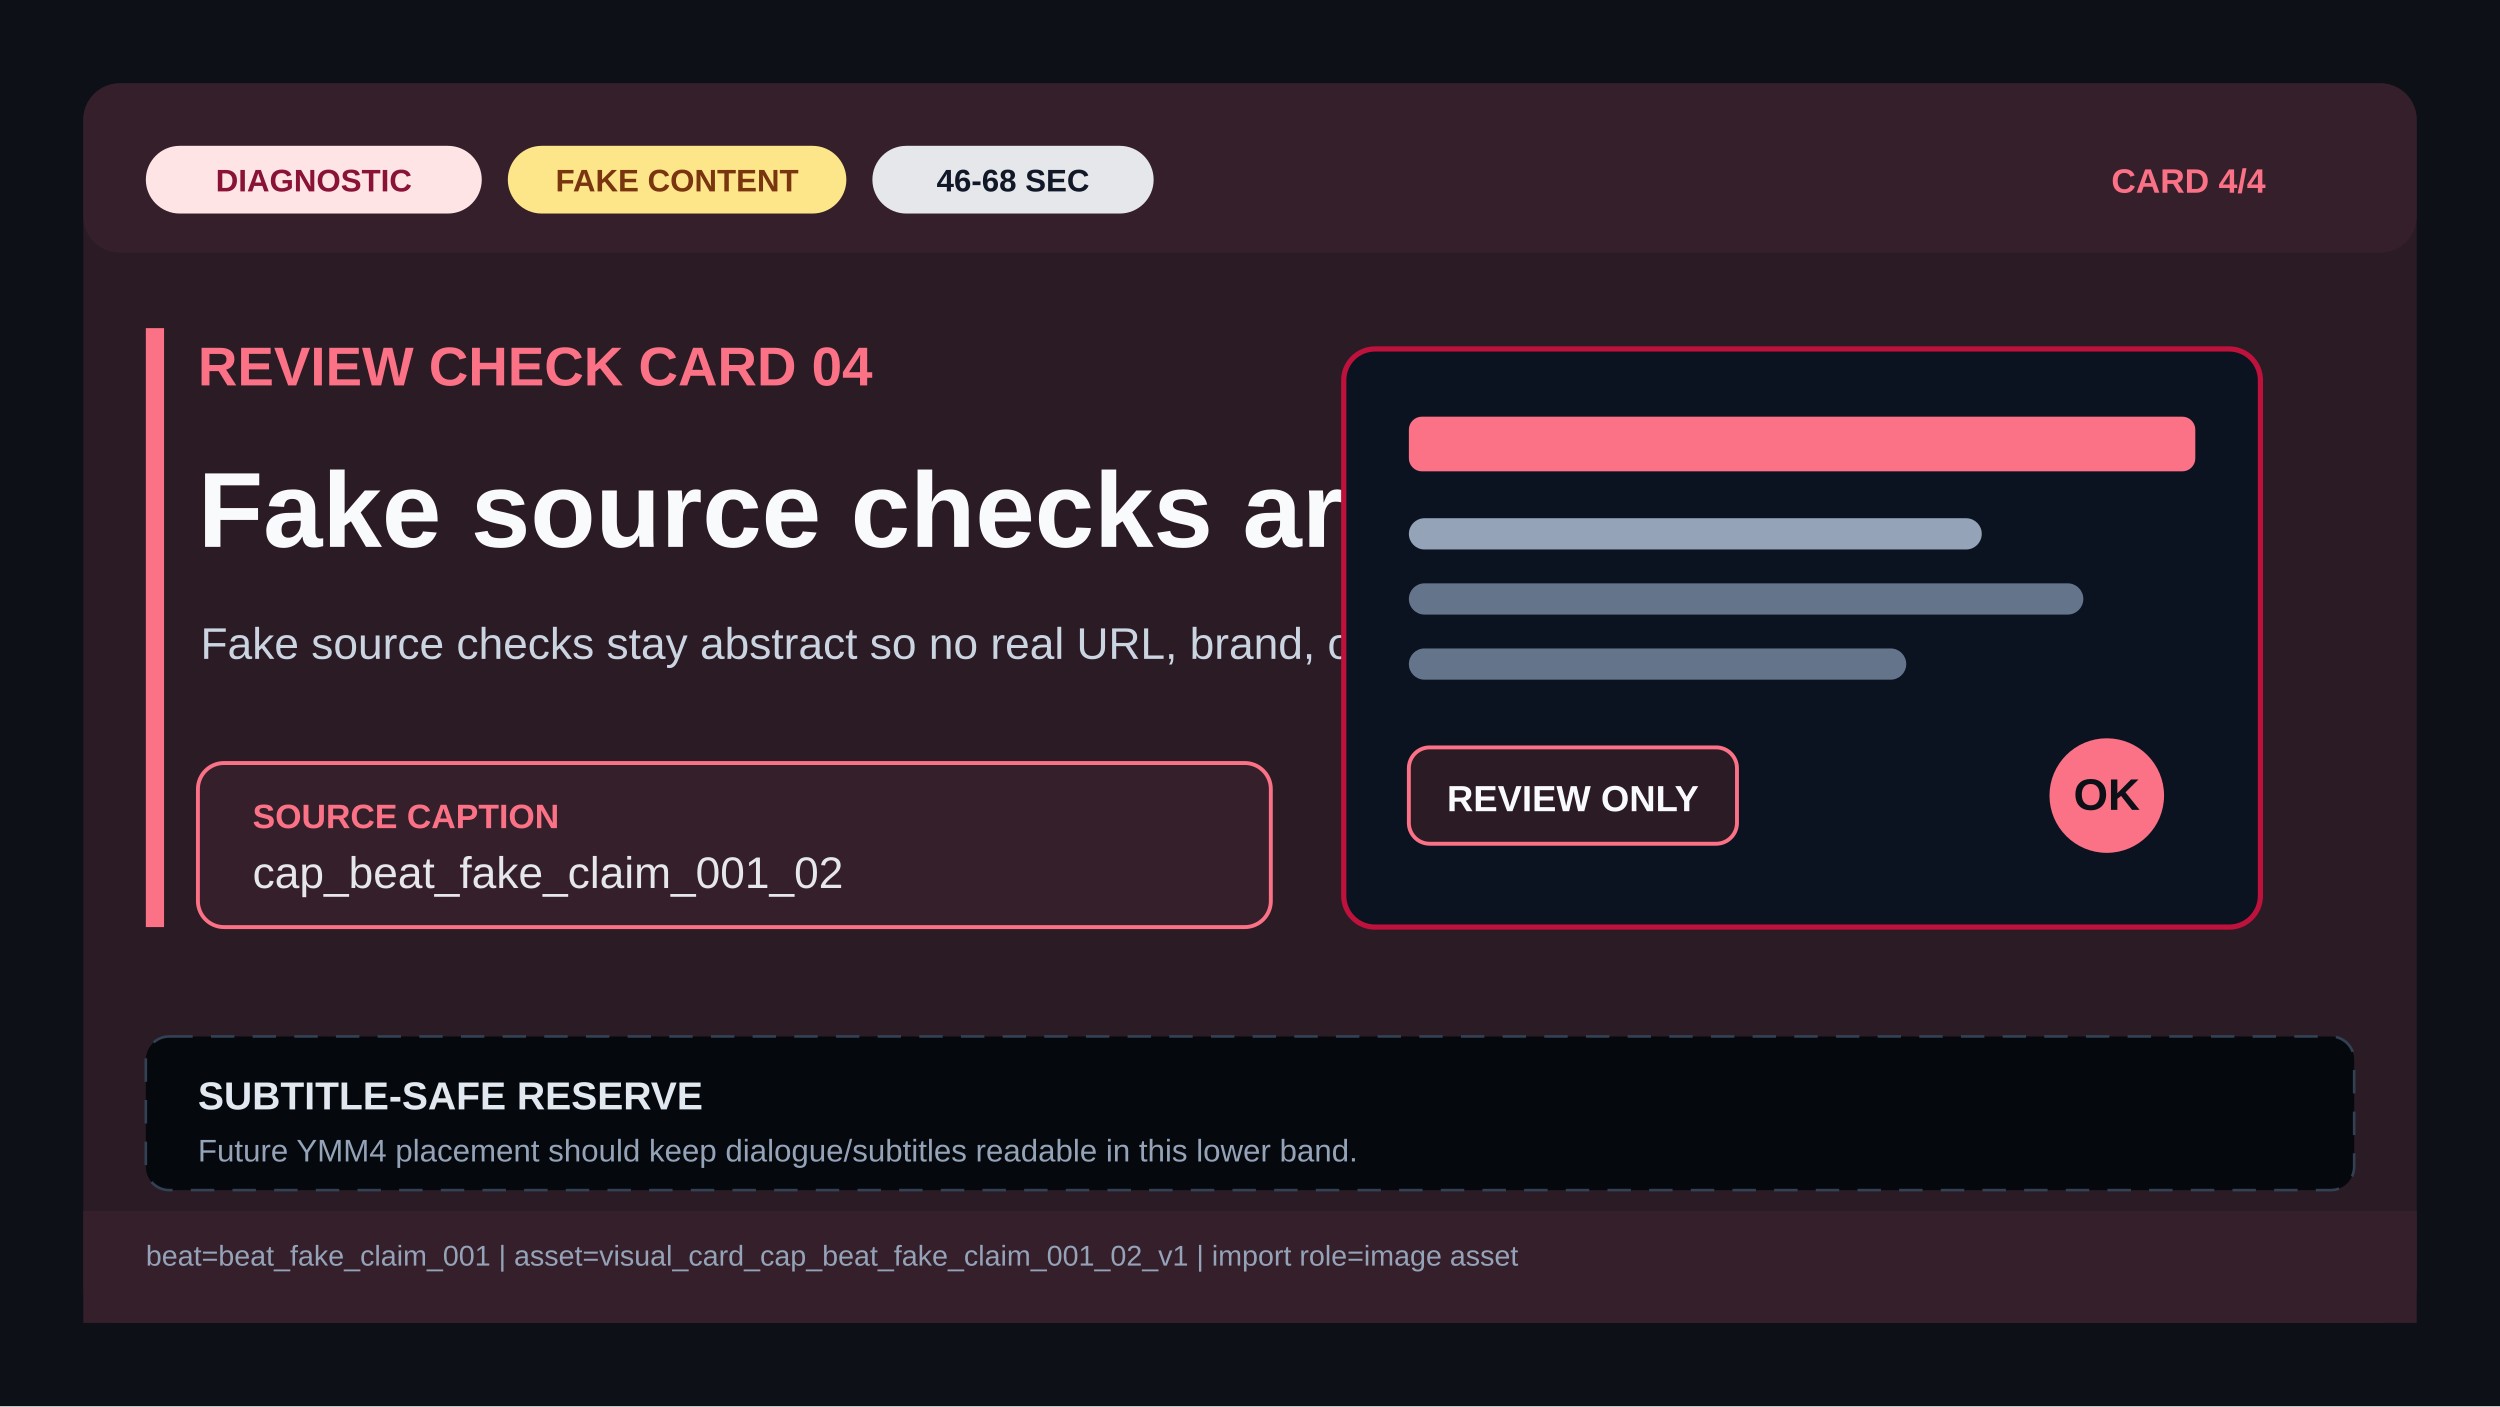
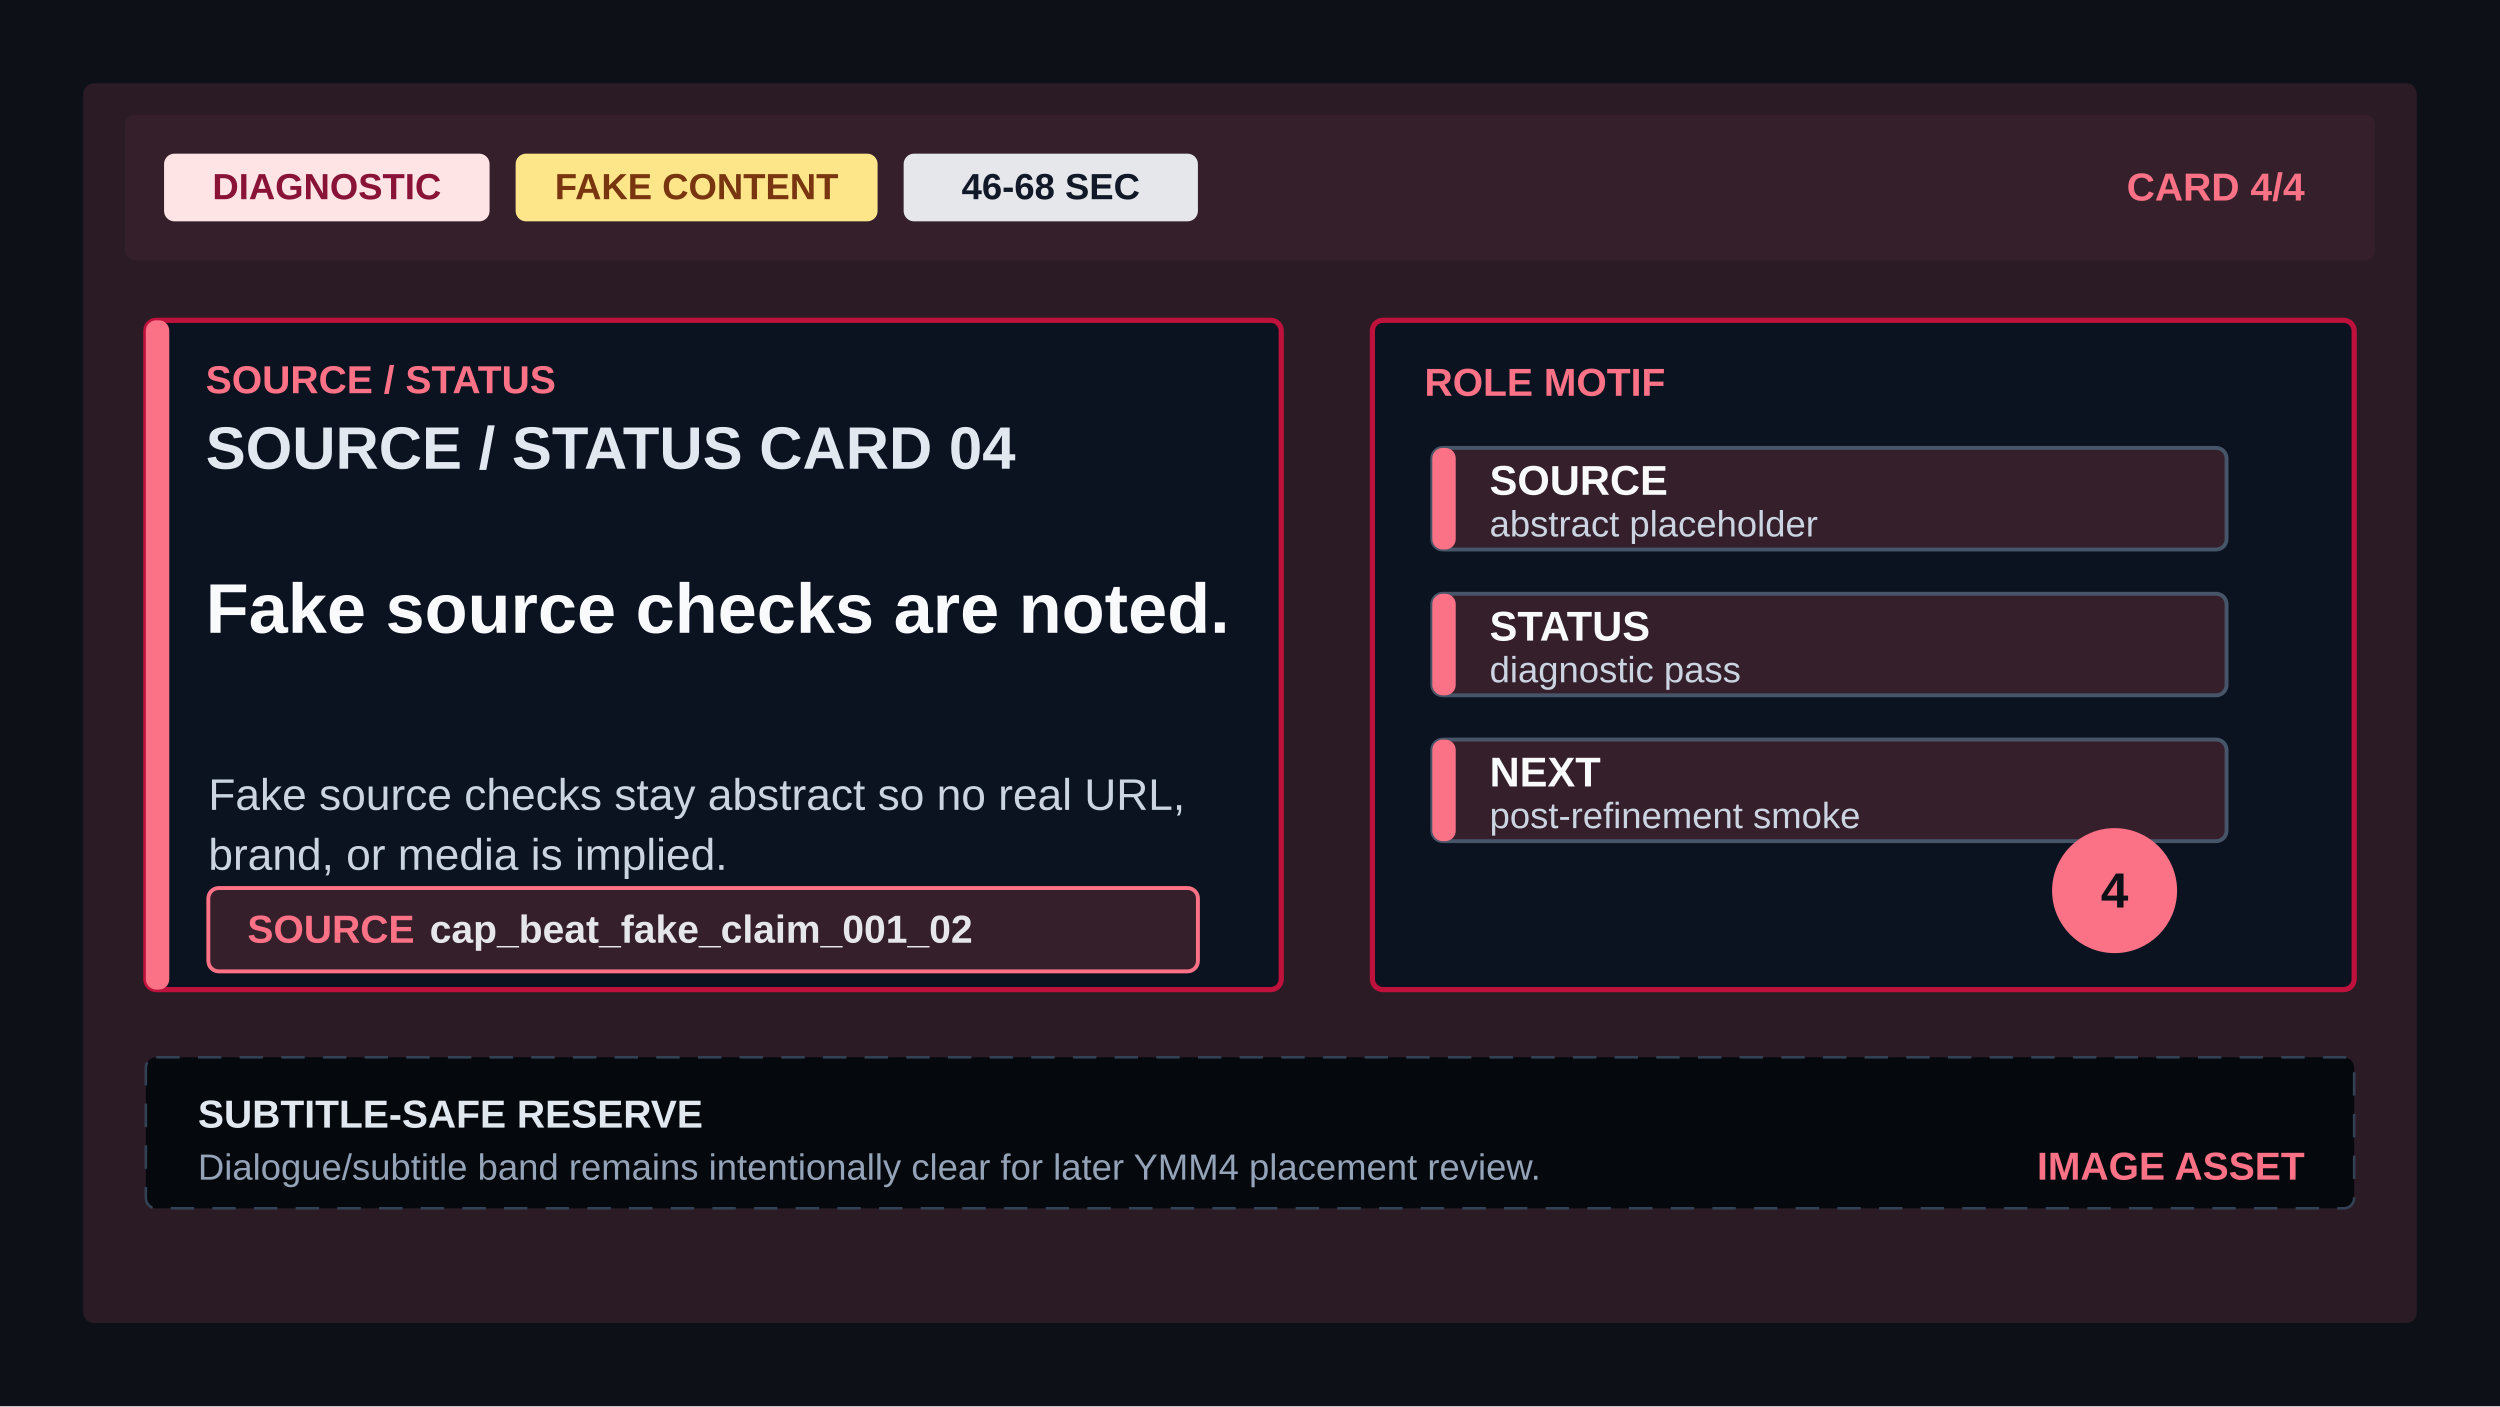
- <svg xmlns="http://www.w3.org/2000/svg" width="1920" height="1080" viewBox="0 0 1920 1080" role="img" aria-label="REVIEW CHECK CARD 04">
+ <svg xmlns="http://www.w3.org/2000/svg" width="1920" height="1080" viewBox="0 0 1920 1080" role="img" aria-label="SOURCE / STATUS CARD 04" data-refinement="v1" data-role="source_status_next_action" data-motif="status_panel">
  <rect x="0" y="0" width="1920" height="1080" fill="#0D1117" />
-   <rect x="64" y="64" width="1792" height="952" rx="28" fill="#2B1B25" />
-   <rect x="64" y="64" width="1792" height="130" rx="28" fill="#351F2B" />
-   <rect x="64" y="930" width="1792" height="86" rx="0" fill="#351F2B" />
-   <rect x="112" y="112" width="258" height="52" rx="26" fill="#FFE4E6" />
-   <text x="241" y="147" text-anchor="middle" font-family="Arial, Helvetica, sans-serif" font-size="24" font-weight="700" fill="#881337">DIAGNOSTIC</text>
-   <rect x="390" y="112" width="260" height="52" rx="26" fill="#FDE68A" />
-   <text x="520" y="147" text-anchor="middle" font-family="Arial, Helvetica, sans-serif" font-size="24" font-weight="700" fill="#78350F">FAKE CONTENT</text>
-   <rect x="670" y="112" width="216" height="52" rx="26" fill="#E5E7EB" />
-   <text x="778" y="147" text-anchor="middle" font-family="Arial, Helvetica, sans-serif" font-size="24" font-weight="700" fill="#111827">46-68 SEC</text>
-   <text x="1740" y="148" text-anchor="end" font-family="Arial, Helvetica, sans-serif" font-size="26" font-weight="700" fill="#FB7185">CARD 4/4</text>
-   <rect x="112" y="252" width="14" height="460" fill="#FB7185" />
-   <text x="152" y="296" font-family="Arial, Helvetica, sans-serif" font-size="42" font-weight="700" fill="#FB7185">REVIEW CHECK CARD 04</text>
-   <text x="152" y="420" font-family="Arial, Helvetica, sans-serif" font-size="82" font-weight="800" fill="#F8FAFC">Fake source checks are noted.</text>
-   <text x="154" y="506" font-family="Arial, Helvetica, sans-serif" font-size="34" fill="#CBD5E1">Fake source checks stay abstract so no real URL, brand, or media is implied.</text>
-   <rect x="152" y="586" width="824" height="126" rx="20" fill="#351F2B" stroke="#FB7185" stroke-width="3" />
-   <text x="194" y="636" font-family="Arial, Helvetica, sans-serif" font-size="26" font-weight="700" fill="#FB7185">SOURCE CAPTION</text>
-   <text x="194" y="682" font-family="Arial, Helvetica, sans-serif" font-size="34" fill="#E5E7EB">cap_beat_fake_claim_001_02</text>
-   <rect x="1032" y="268" width="704" height="444" rx="24" fill="#0B1220" stroke="#BE123C" stroke-width="4" />
-   <rect x="1082" y="320" width="604" height="42" rx="10" fill="#FB7185" />
-   <rect x="1082" y="398" width="440" height="24" rx="12" fill="#94A3B8" />
-   <rect x="1082" y="448" width="518" height="24" rx="12" fill="#64748B" />
-   <rect x="1082" y="498" width="382" height="24" rx="12" fill="#64748B" />
-   <rect x="1082" y="574" width="252" height="74" rx="16" fill="#2B1B25" stroke="#FB7185" stroke-width="3" />
-   <text x="1208" y="623" text-anchor="middle" font-family="Arial, Helvetica, sans-serif" font-size="28" font-weight="700" fill="#F8FAFC">REVIEW ONLY</text>
-   <circle cx="1618" cy="611" r="44" fill="#FB7185" />
-   <text x="1618" y="622" text-anchor="middle" font-family="Arial, Helvetica, sans-serif" font-size="34" font-weight="800" fill="#0D1117">OK</text>
-   <rect x="112" y="796" width="1696" height="118" rx="18" fill="#05080D" stroke="#334155" stroke-width="2" stroke-dasharray="18 14" />
-   <text x="152" y="852" font-family="Arial, Helvetica, sans-serif" font-size="30" font-weight="700" fill="#E2E8F0">SUBTITLE-SAFE RESERVE</text>
-   <text x="152" y="892" font-family="Arial, Helvetica, sans-serif" font-size="24" fill="#94A3B8">Future YMM4 placement should keep dialogue/subtitles readable in this lower band.</text>
-   <text x="112" y="972" font-family="Arial, Helvetica, sans-serif" font-size="22" fill="#94A3B8">beat=beat_fake_claim_001 | asset=visual_card_cap_beat_fake_claim_001_02_v1 | import role=image asset</text>
+   <rect x="64" y="64" width="1792" height="952" rx="8" fill="#2B1B25" />
+   <rect x="96" y="88" width="1728" height="112" rx="8" fill="#351F2B" />
+   <rect x="126" y="118" width="250" height="52" rx="8" fill="#FFE4E6" />
+   <text x="251" y="153" text-anchor="middle" font-family="Arial, Helvetica, sans-serif" font-size="28" font-weight="700" fill="#881337">DIAGNOSTIC</text>
+   <rect x="396" y="118" width="278" height="52" rx="8" fill="#FDE68A" />
+   <text x="535" y="153" text-anchor="middle" font-family="Arial, Helvetica, sans-serif" font-size="28" font-weight="700" fill="#78350F">FAKE CONTENT</text>
+   <rect x="694" y="118" width="226" height="52" rx="8" fill="#E5E7EB" />
+   <text x="807" y="153" text-anchor="middle" font-family="Arial, Helvetica, sans-serif" font-size="28" font-weight="700" fill="#111827">46-68 SEC</text>
+   <text x="1770" y="154" text-anchor="end" font-family="Arial, Helvetica, sans-serif" font-size="30" font-weight="700" fill="#FB7185">CARD 4/4</text>
+   <rect x="112" y="246" width="872" height="514" rx="8" fill="#0B1220" stroke="#BE123C" stroke-width="4" />
+   <rect x="112" y="246" width="18" height="514" rx="8" fill="#FB7185" />
+   <text x="158" y="302" font-family="Arial, Helvetica, sans-serif" font-size="30" font-weight="700" fill="#FB7185">SOURCE / STATUS</text>
+   <text x="158" y="360" font-family="Arial, Helvetica, sans-serif" font-size="46" font-weight="700" fill="#E2E8F0">SOURCE / STATUS CARD 04</text>
+   <text x="158" y="486" font-family="Arial, Helvetica, sans-serif" font-size="54" font-weight="800" fill="#F8FAFC">Fake source checks are noted.</text>
+   <text x="160" y="622" font-family="Arial, Helvetica, sans-serif" font-size="34" font-weight="400" fill="#CBD5E1">Fake source checks stay abstract so no real URL,</text>
+   <text x="160" y="668" font-family="Arial, Helvetica, sans-serif" font-size="34" font-weight="400" fill="#CBD5E1">brand, or media is implied.</text>
+   <rect x="160" y="682" width="760" height="64" rx="8" fill="#351F2B" stroke="#FB7185" stroke-width="3" />
+   <text x="190" y="724" font-family="Arial, Helvetica, sans-serif" font-size="30" font-weight="700" fill="#FB7185">SOURCE</text>
+   <text x="330" y="724" font-family="Arial, Helvetica, sans-serif" font-size="30" font-weight="700" fill="#E5E7EB">cap_beat_fake_claim_001_02</text>
+   <rect x="1054" y="246" width="754" height="514" rx="8" fill="#0B1220" stroke="#BE123C" stroke-width="4" />
+   <text x="1094" y="304" font-family="Arial, Helvetica, sans-serif" font-size="30" font-weight="700" fill="#FB7185">ROLE MOTIF</text>
+   <rect x="1100" y="344" width="610" height="78" rx="8" fill="#351F2B" stroke="#475569" stroke-width="3" />
+   <rect x="1100" y="344" width="18" height="78" rx="8" fill="#FB7185" />
+   <text x="1144" y="380" font-family="Arial, Helvetica, sans-serif" font-size="32" font-weight="800" fill="#F8FAFC">SOURCE</text>
+   <text x="1144" y="412" font-family="Arial, Helvetica, sans-serif" font-size="28" fill="#CBD5E1">abstract placeholder</text>
+   <rect x="1100" y="456" width="610" height="78" rx="8" fill="#351F2B" stroke="#475569" stroke-width="3" />
+   <rect x="1100" y="456" width="18" height="78" rx="8" fill="#FB7185" />
+   <text x="1144" y="492" font-family="Arial, Helvetica, sans-serif" font-size="32" font-weight="800" fill="#F8FAFC">STATUS</text>
+   <text x="1144" y="524" font-family="Arial, Helvetica, sans-serif" font-size="28" fill="#CBD5E1">diagnostic pass</text>
+   <rect x="1100" y="568" width="610" height="78" rx="8" fill="#351F2B" stroke="#475569" stroke-width="3" />
+   <rect x="1100" y="568" width="18" height="78" rx="8" fill="#FB7185" />
+   <text x="1144" y="604" font-family="Arial, Helvetica, sans-serif" font-size="32" font-weight="800" fill="#F8FAFC">NEXT</text>
+   <text x="1144" y="636" font-family="Arial, Helvetica, sans-serif" font-size="28" fill="#CBD5E1">post-refinement smoke</text>
+   <circle cx="1624" cy="684" r="48" fill="#FB7185" />
+   <text x="1624" y="697" text-anchor="middle" font-family="Arial, Helvetica, sans-serif" font-size="38" font-weight="800" fill="#0D1117">4</text>
+   <rect x="112" y="812" width="1696" height="116" rx="8" fill="#05080D" stroke="#334155" stroke-width="2" stroke-dasharray="18 14" />
+   <text x="152" y="866" font-family="Arial, Helvetica, sans-serif" font-size="30" font-weight="700" fill="#E2E8F0">SUBTITLE-SAFE RESERVE</text>
+   <text x="152" y="906" font-family="Arial, Helvetica, sans-serif" font-size="28" fill="#94A3B8">Dialogue/subtitle band remains intentionally clear for later YMM4 placement review.</text>
+   <text x="1770" y="906" text-anchor="end" font-family="Arial, Helvetica, sans-serif" font-size="30" font-weight="700" fill="#FB7185">IMAGE ASSET</text>
</svg>
